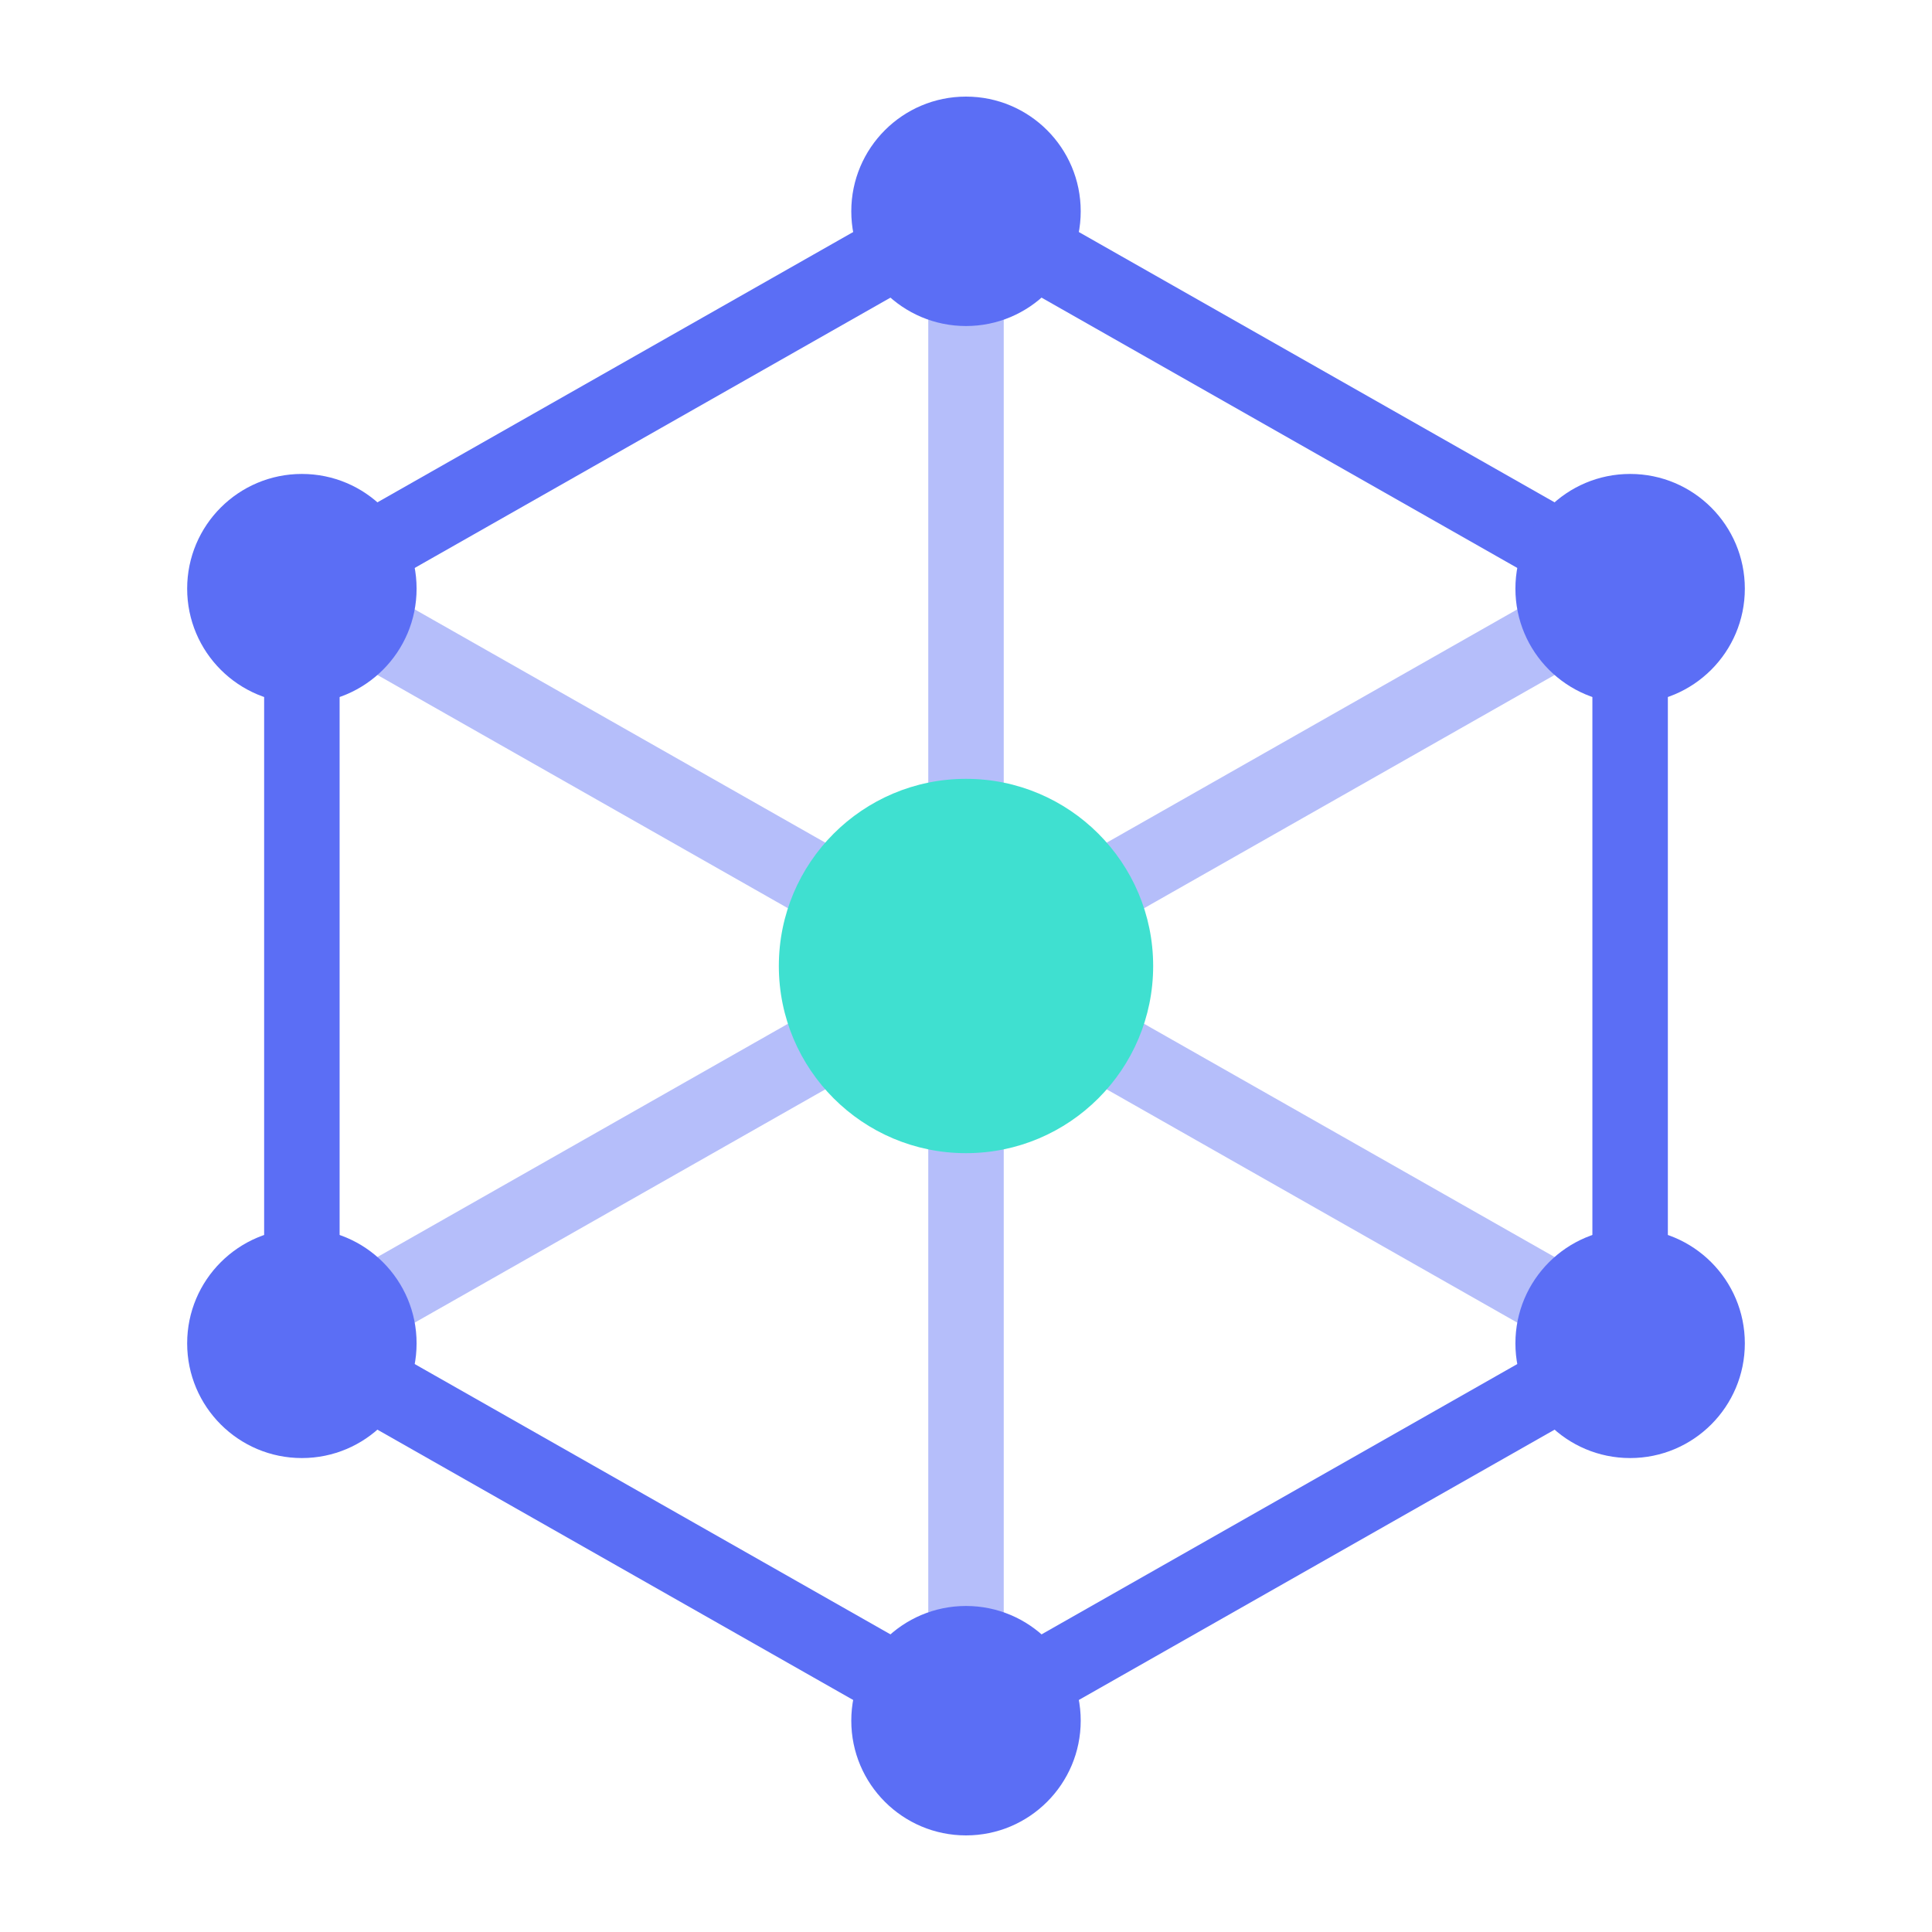
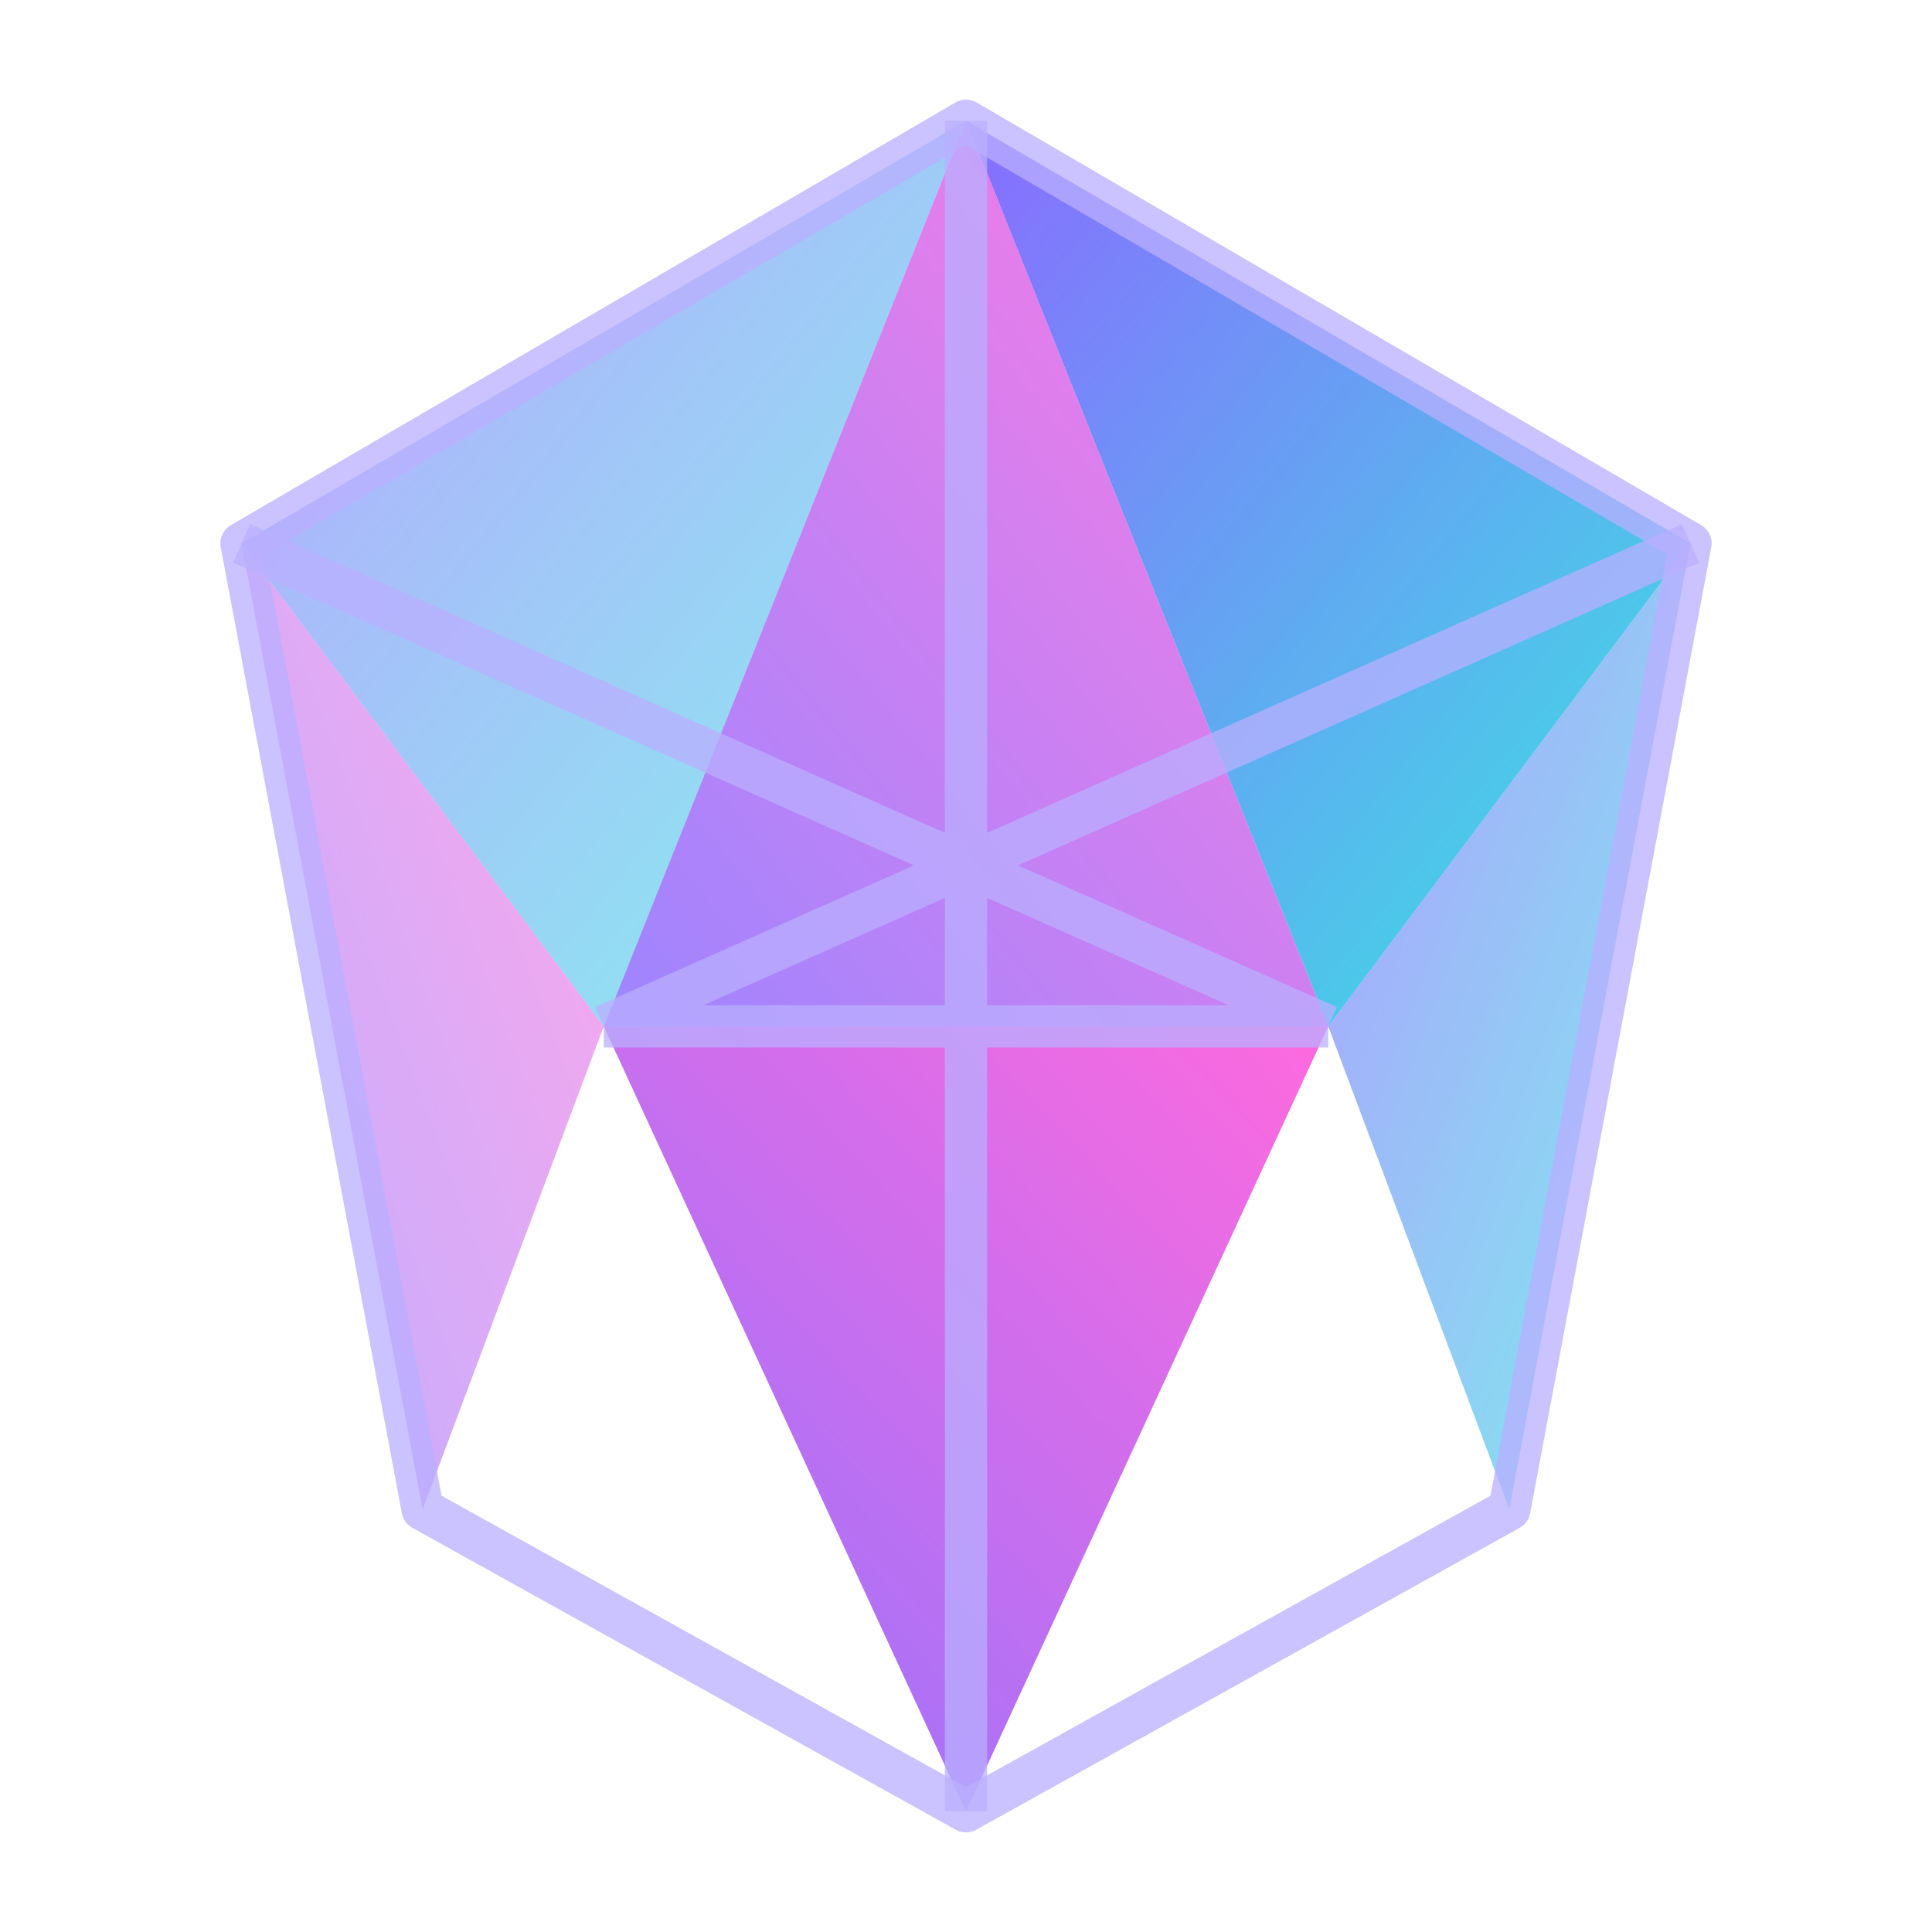
<svg xmlns="http://www.w3.org/2000/svg" viewBox="0 0 32 32" fill="none" role="img" aria-label="Calcify International">
-   <g stroke="#5B6EF5" stroke-width="1.25" stroke-linecap="round" stroke-linejoin="round">
-     <path d="M16 3.5 27 9.75 27 22.25 16 28.5 5 22.25 5 9.75Z" />
-     <path d="M16 3.5 16 16M27 9.75 16 16M27 22.25 16 16M16 28.5 16 16M5 22.25 16 16M5 9.75 16 16" opacity="0.45" />
+   <defs>
+     <linearGradient id="cal-a" x1="0" y1="0" x2="1" y2="1">
+       <stop offset="0%" stop-color="#7C5CFF" />
+       <stop offset="100%" stop-color="#22E4E0" />
+     </linearGradient>
+     <linearGradient id="cal-b" x1="1" y1="0" x2="0" y2="1">
+       <stop offset="0%" stop-color="#FF4FD8" />
+       <stop offset="100%" stop-color="#7C5CFF" />
+     </linearGradient>
+   </defs>
+   <polygon points="16,2 28,9 22,17" fill="url(#cal-a)" opacity="0.9" />
+   <polygon points="16,2 22,17 10,17" fill="url(#cal-b)" opacity="0.75" />
+   <polygon points="16,2 10,17 4,9" fill="url(#cal-a)" opacity="0.55" />
+   <polygon points="4,9 10,17 7,25" fill="url(#cal-b)" opacity="0.5" />
+   <polygon points="28,9 22,17 25,25" fill="url(#cal-a)" opacity="0.6" />
+   <polygon points="10,17 22,17 16,30" fill="url(#cal-b)" opacity="0.85" />
+   <g stroke="#B9AEFF" stroke-width="0.7" stroke-opacity="0.75" stroke-linejoin="round" fill="none">
+     <polygon points="16,2 28,9 25,25 16,30 7,25 4,9" />
+     <path d="M16 2 16 30M4 9 22 17M28 9 10 17M10 17 22 17" />
  </g>
-   <g fill="#5B6EF5">
-     <circle cx="16" cy="3.5" r="1.9" />
-     <circle cx="27" cy="9.75" r="1.9" />
-     <circle cx="27" cy="22.25" r="1.9" />
-     <circle cx="16" cy="28.5" r="1.9" />
-     <circle cx="5" cy="22.25" r="1.9" />
-     <circle cx="5" cy="9.75" r="1.9" />
-   </g>
-   <circle cx="16" cy="16" r="3.1" fill="#3FE0D0" />
</svg>
